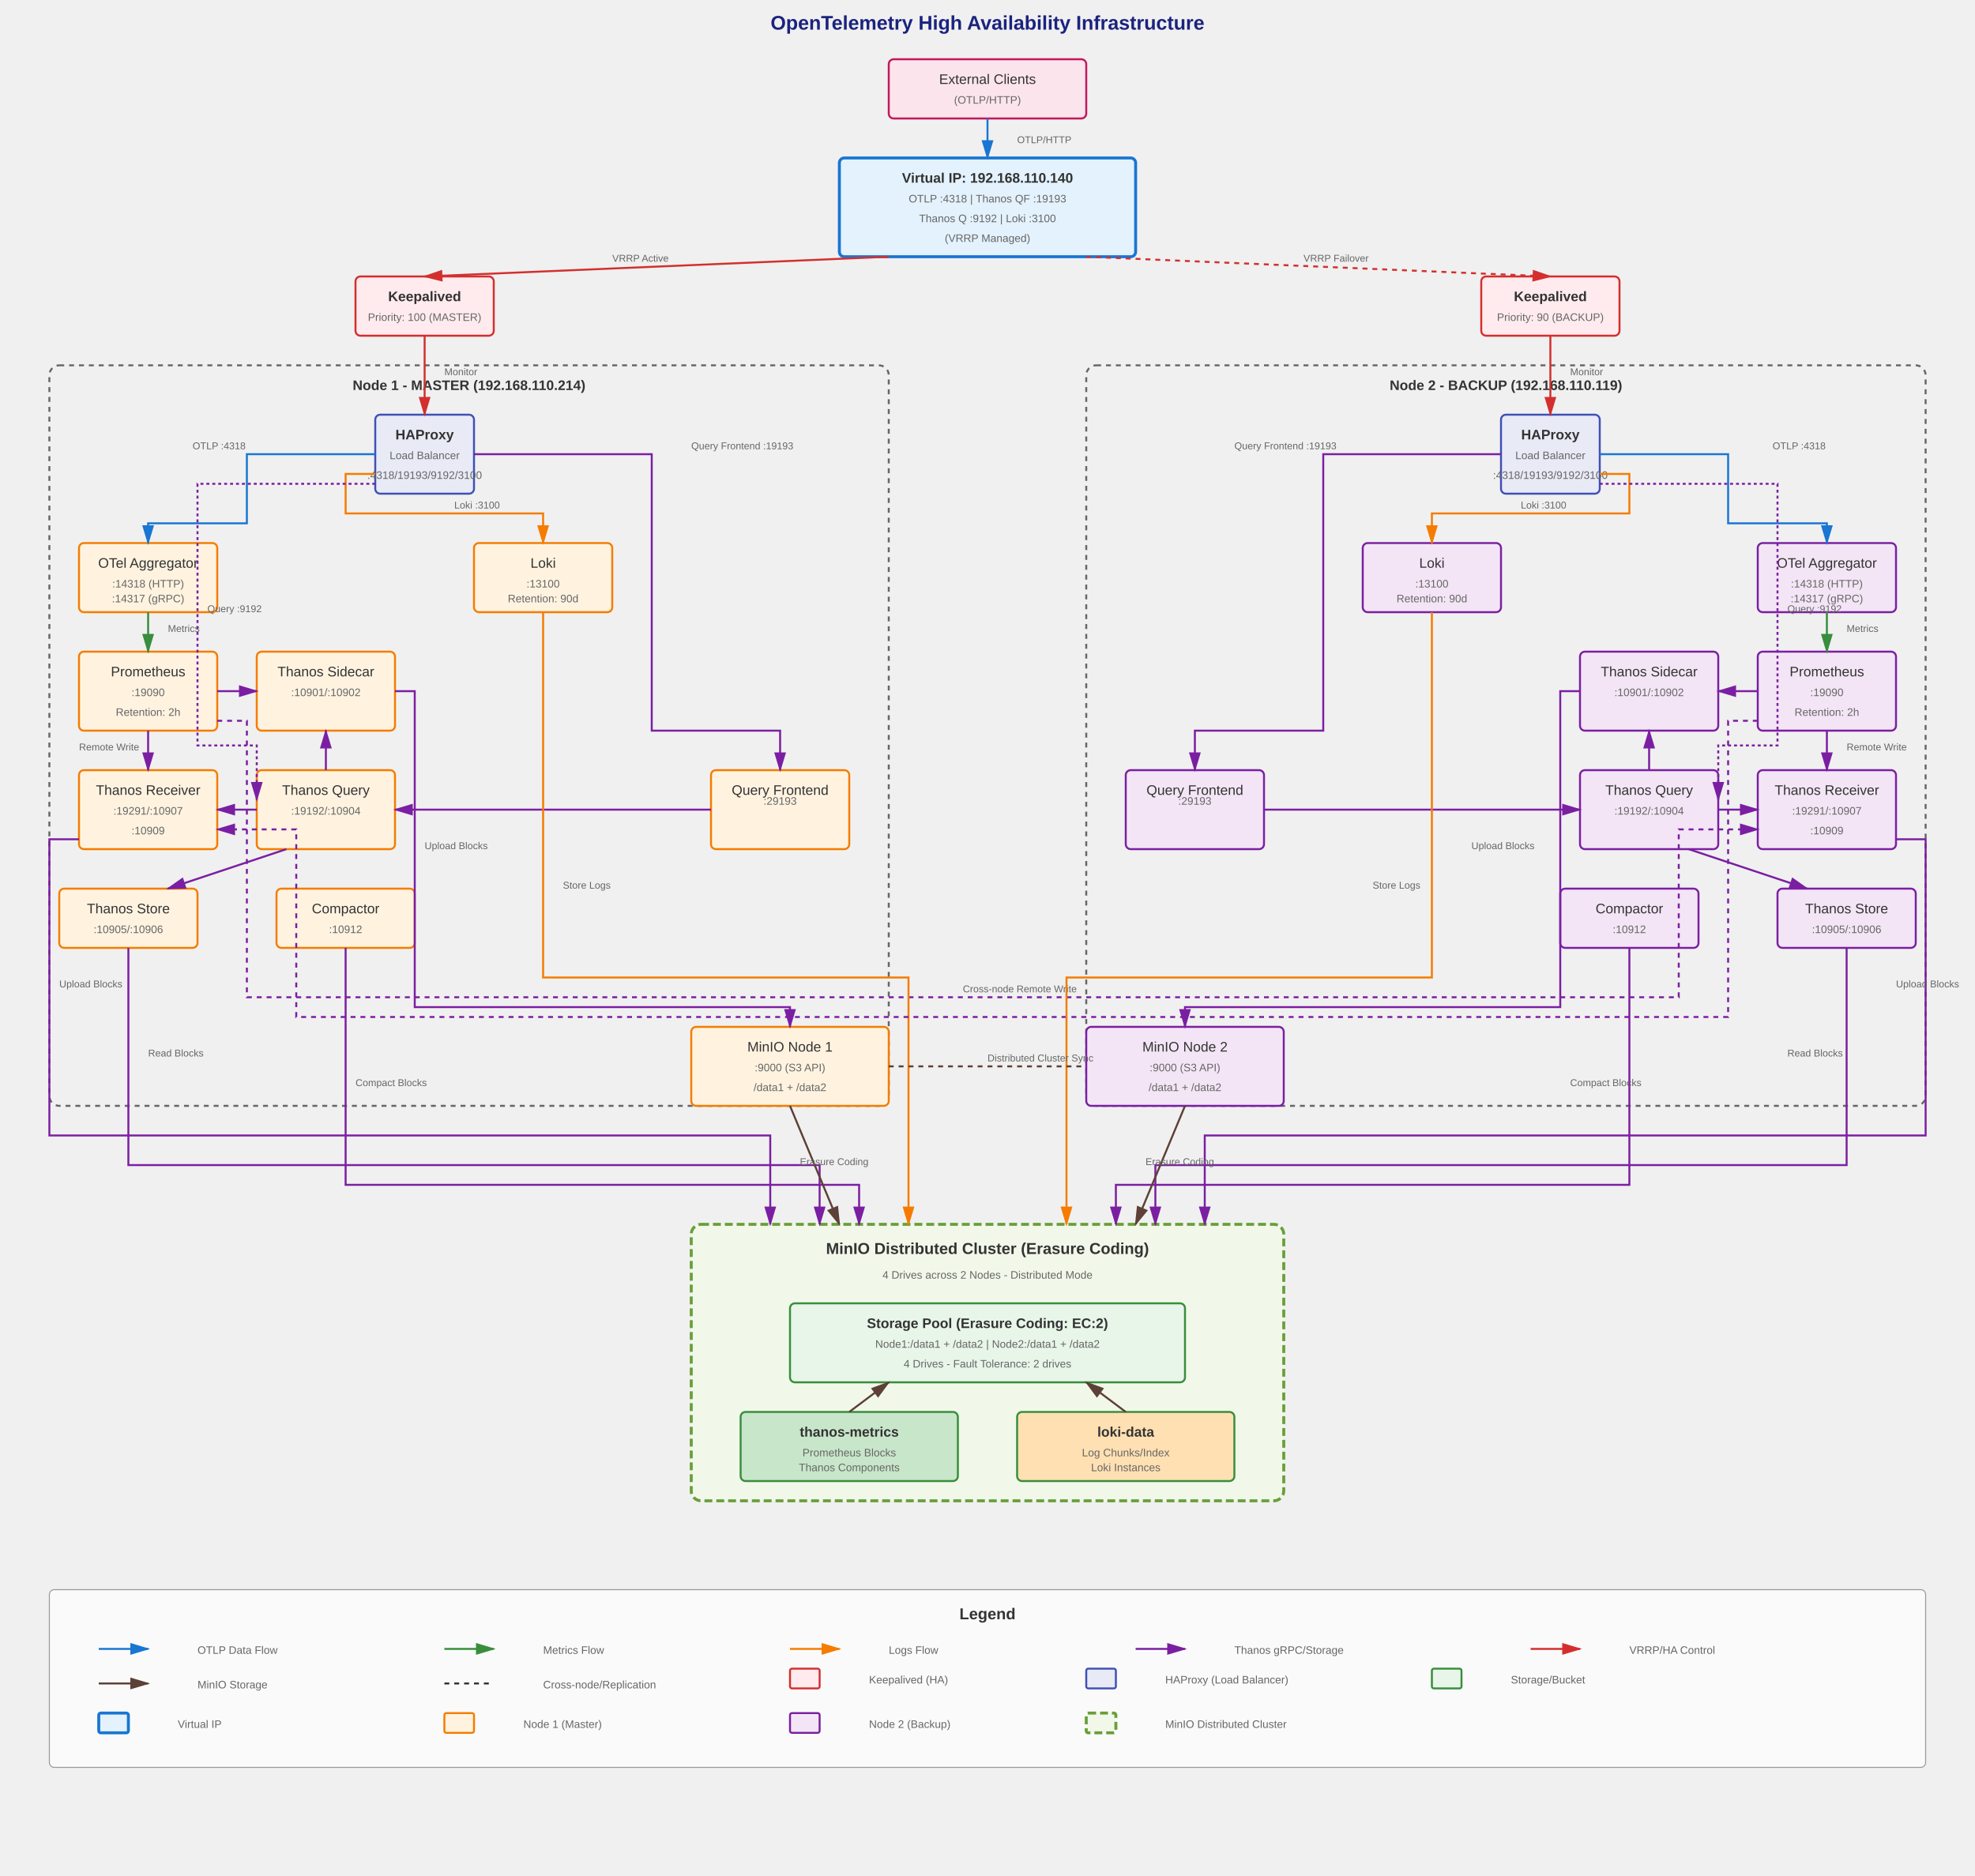
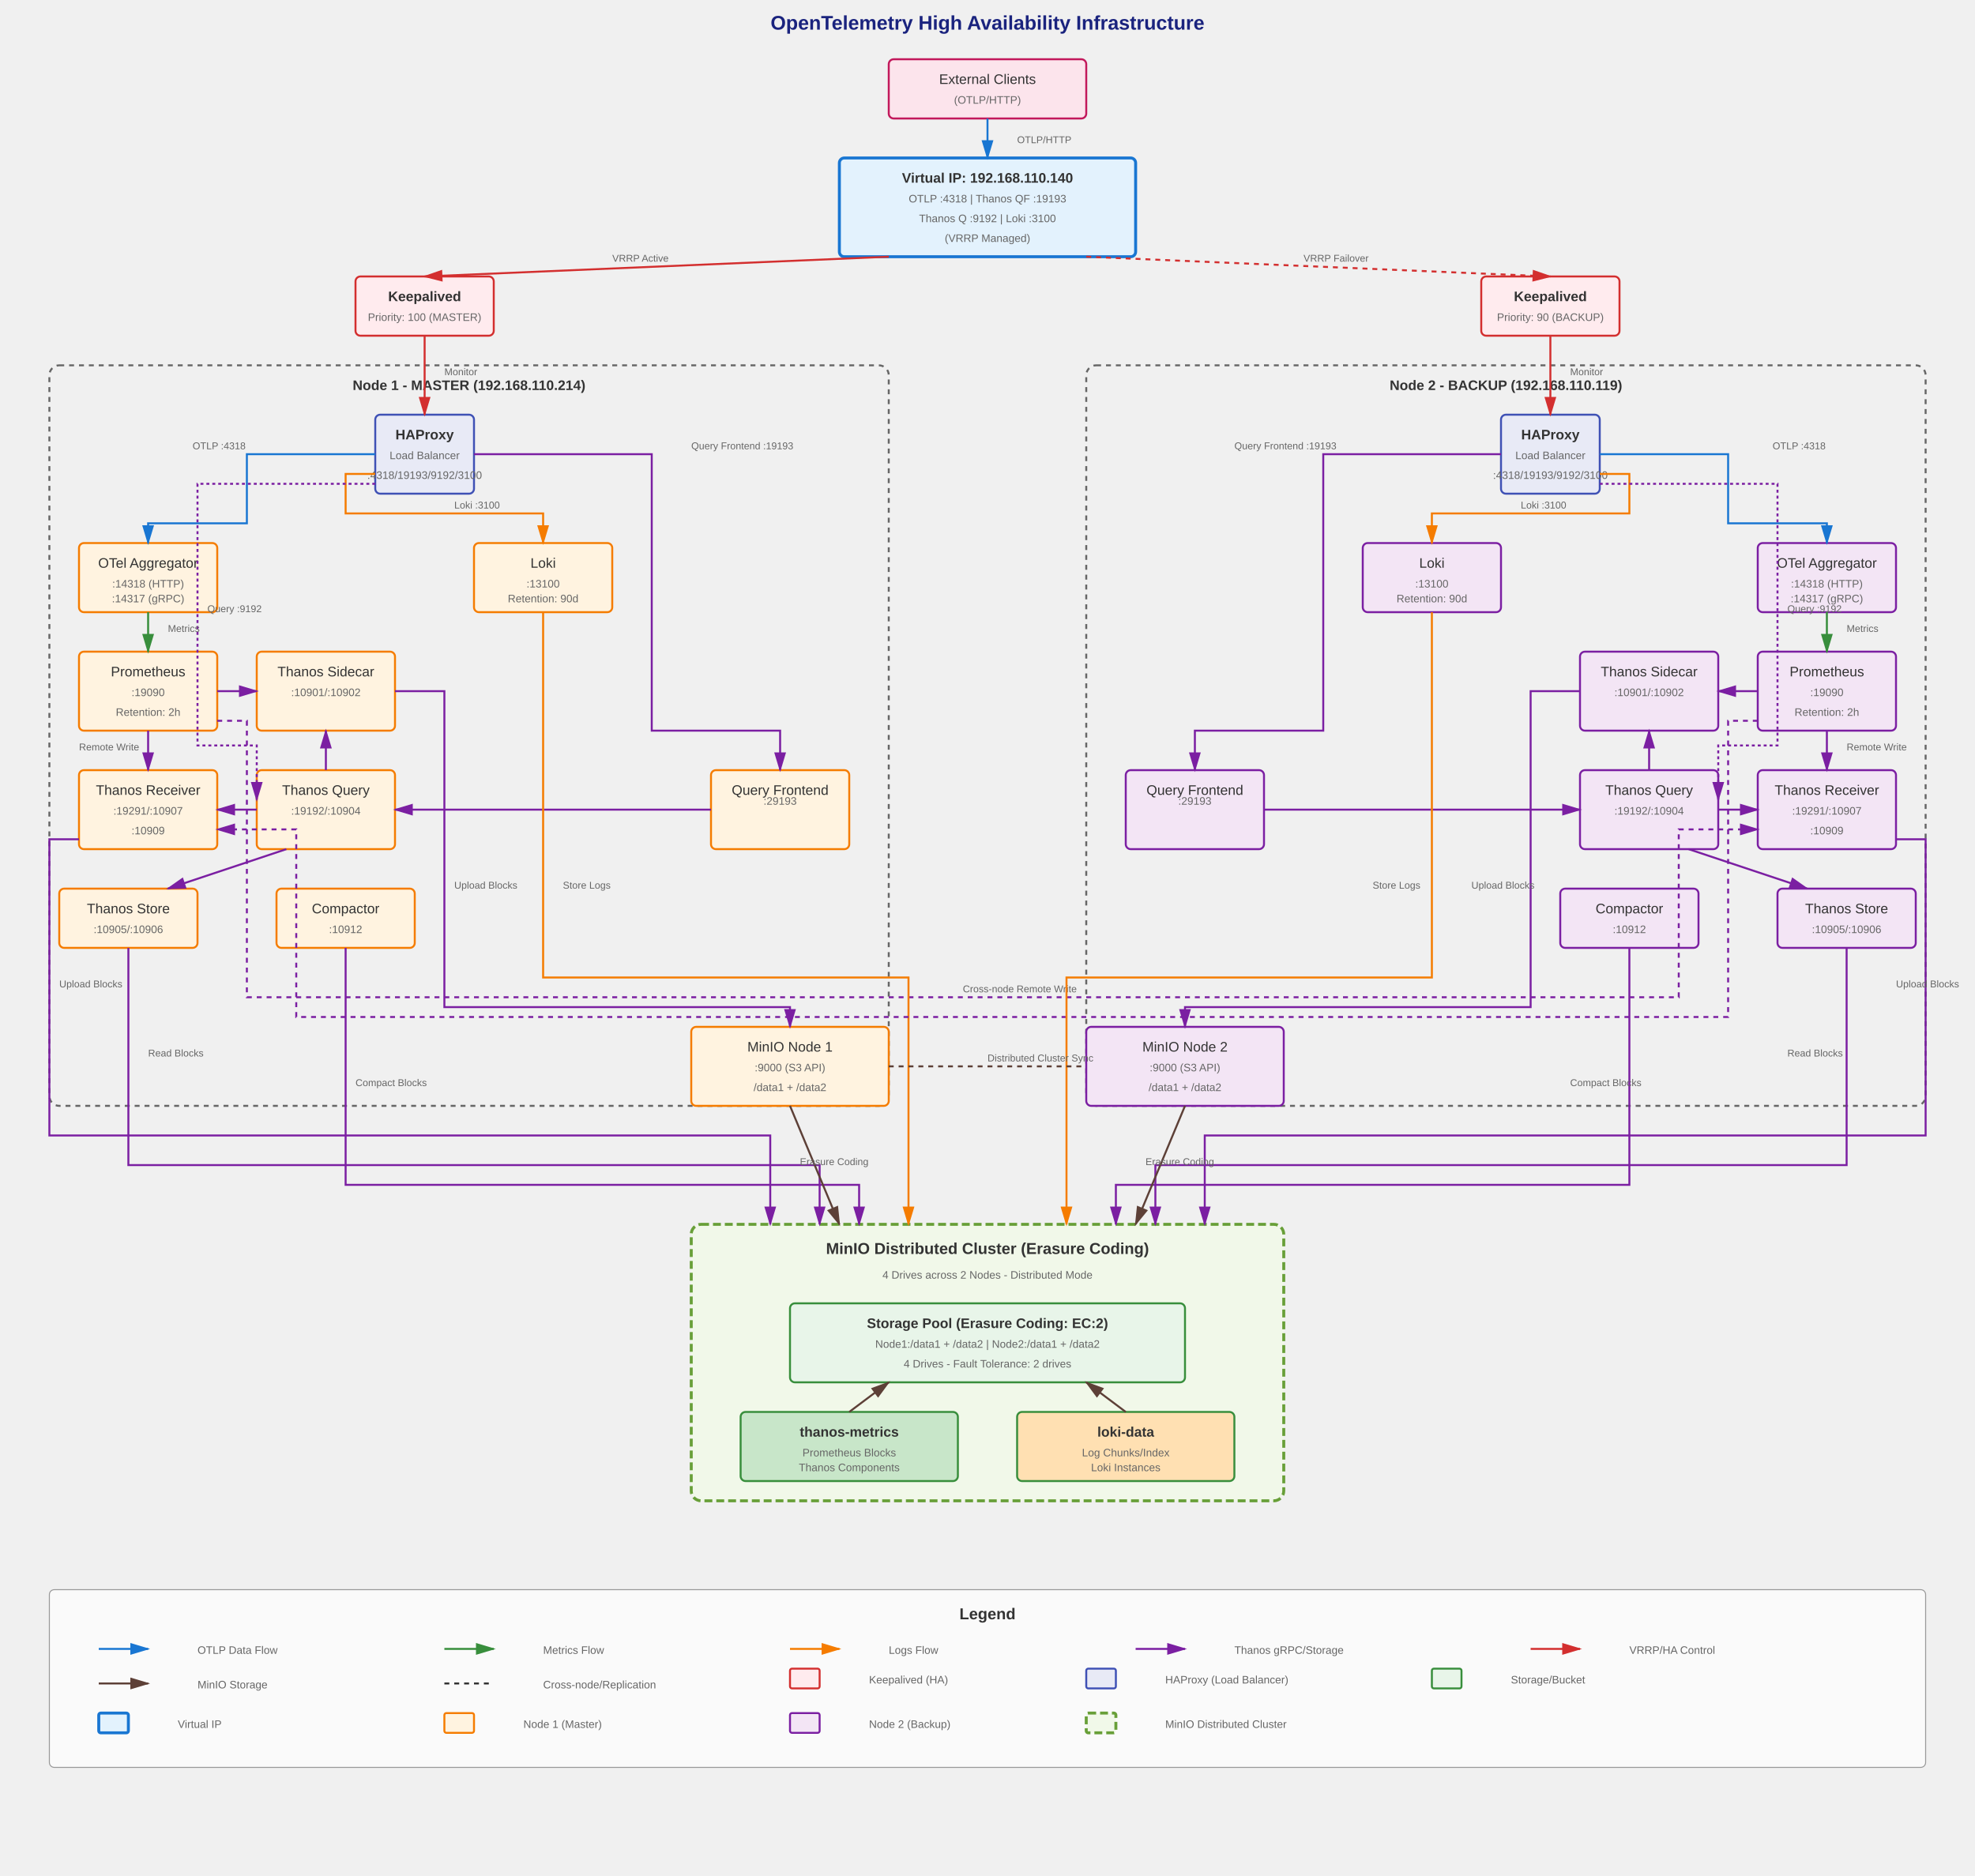
<svg xmlns="http://www.w3.org/2000/svg" viewBox="0 0 2000 1900" width="2000" height="1900">
  <defs>
    <style>
      .box { fill: #ffffff; stroke: #333; stroke-width: 2; }
      .cluster { fill: #f0f0f0; stroke: #666; stroke-width: 2; stroke-dasharray: 5,5; }
      .vip-box { fill: #e3f2fd; stroke: #1976d2; stroke-width: 3; }
      .master-box { fill: #fff3e0; stroke: #f57c00; stroke-width: 2; }
      .backup-box { fill: #f3e5f5; stroke: #7b1fa2; stroke-width: 2; }
      .storage-box { fill: #e8f5e9; stroke: #388e3c; stroke-width: 2; }
      .client-box { fill: #fce4ec; stroke: #c2185b; stroke-width: 2; }
      .keepalived-box { fill: #ffebee; stroke: #d32f2f; stroke-width: 2; }
      .haproxy-box { fill: #e8eaf6; stroke: #3f51b5; stroke-width: 2; }
      .minio-cluster { fill: #f1f8e9; stroke: #689f38; stroke-width: 3; stroke-dasharray: 8,4; }
      .text { font-family: Arial, sans-serif; font-size: 14px; fill: #333; text-anchor: middle; }
      .text-small { font-family: Arial, sans-serif; font-size: 11px; fill: #666; text-anchor: middle; }
      .title { font-family: Arial, sans-serif; font-size: 20px; font-weight: bold; fill: #1a237e; text-anchor: middle; }
      .label { font-family: Arial, sans-serif; font-size: 10px; fill: #666; }
      .line { stroke: #333; stroke-width: 2; fill: none; }
      .line-blue { stroke: #1976d2; stroke-width: 2; fill: none; }
      .line-orange { stroke: #f57c00; stroke-width: 2; fill: none; }
      .line-green { stroke: #388e3c; stroke-width: 2; fill: none; }
      .line-purple { stroke: #7b1fa2; stroke-width: 2; fill: none; }
      .line-brown { stroke: #5d4037; stroke-width: 2; fill: none; }
      .line-red { stroke: #d32f2f; stroke-width: 2; fill: none; }
      .arrow { stroke: #333; stroke-width: 2; fill: #333; }
    </style>
    <marker id="arrowhead" markerWidth="10" markerHeight="10" refX="9" refY="3" orient="auto">
      <polygon points="0 0, 10 3, 0 6" fill="#333" />
    </marker>
    <marker id="arrowhead-blue" markerWidth="10" markerHeight="10" refX="9" refY="3" orient="auto">
      <polygon points="0 0, 10 3, 0 6" fill="#1976d2" />
    </marker>
    <marker id="arrowhead-orange" markerWidth="10" markerHeight="10" refX="9" refY="3" orient="auto">
      <polygon points="0 0, 10 3, 0 6" fill="#f57c00" />
    </marker>
    <marker id="arrowhead-green" markerWidth="10" markerHeight="10" refX="9" refY="3" orient="auto">
      <polygon points="0 0, 10 3, 0 6" fill="#388e3c" />
    </marker>
    <marker id="arrowhead-purple" markerWidth="10" markerHeight="10" refX="9" refY="3" orient="auto">
      <polygon points="0 0, 10 3, 0 6" fill="#7b1fa2" />
    </marker>
    <marker id="arrowhead-red" markerWidth="10" markerHeight="10" refX="9" refY="3" orient="auto">
      <polygon points="0 0, 10 3, 0 6" fill="#d32f2f" />
    </marker>
    <marker id="arrowhead-brown" markerWidth="10" markerHeight="10" refX="9" refY="3" orient="auto">
      <polygon points="0 0, 10 3, 0 6" fill="#5d4037" />
    </marker>
  </defs>
  <text x="1000" y="30" class="title">OpenTelemetry High Availability Infrastructure</text>
  <rect x="900" y="60" width="200" height="60" class="client-box" rx="5" />
  <text x="1000" y="85" class="text">External Clients</text>
  <text x="1000" y="105" class="text-small">(OTLP/HTTP)</text>
  <rect x="850" y="160" width="300" height="100" class="vip-box" rx="5" />
  <text x="1000" y="185" class="text" style="font-weight: bold;">Virtual IP: 192.168.110.140</text>
  <text x="1000" y="205" class="text-small">OTLP :4318 | Thanos QF :19193</text>
  <text x="1000" y="225" class="text-small">Thanos Q :9192 | Loki :3100</text>
  <text x="1000" y="245" class="text-small">(VRRP Managed)</text>
  <rect x="360" y="280" width="140" height="60" class="keepalived-box" rx="5" />
  <text x="430" y="305" class="text" style="font-weight: bold;">Keepalived</text>
  <text x="430" y="325" class="text-small">Priority: 100 (MASTER)</text>
  <rect x="1500" y="280" width="140" height="60" class="keepalived-box" rx="5" />
  <text x="1570" y="305" class="text" style="font-weight: bold;">Keepalived</text>
  <text x="1570" y="325" class="text-small">Priority: 90 (BACKUP)</text>
  <rect x="50" y="370" width="850" height="750" class="cluster" rx="10" />
  <text x="475" y="395" class="text" style="font-weight: bold;">Node 1 - MASTER (192.168.110.214)</text>
  <rect x="380" y="420" width="100" height="80" class="haproxy-box" rx="5" />
  <text x="430" y="445" class="text" style="font-weight: bold;">HAProxy</text>
  <text x="430" y="465" class="text-small">Load Balancer</text>
  <text x="430" y="485" class="text-small">:4318/19193/9192/3100</text>
  <rect x="80" y="550" width="140" height="70" class="master-box" rx="5" />
  <text x="150" y="575" class="text">OTel Aggregator</text>
  <text x="150" y="595" class="text-small">:14318 (HTTP)</text>
  <text x="150" y="610" class="text-small">:14317 (gRPC)</text>
  <rect x="80" y="660" width="140" height="80" class="master-box" rx="5" />
  <text x="150" y="685" class="text">Prometheus</text>
  <text x="150" y="705" class="text-small">:19090</text>
  <text x="150" y="725" class="text-small">Retention: 2h</text>
  <rect x="260" y="660" width="140" height="80" class="master-box" rx="5" />
  <text x="330" y="685" class="text">Thanos Sidecar</text>
  <text x="330" y="705" class="text-small">:10901/:10902</text>
  <rect x="80" y="780" width="140" height="80" class="master-box" rx="5" />
  <text x="150" y="805" class="text">Thanos Receiver</text>
  <text x="150" y="825" class="text-small">:19291/:10907</text>
  <text x="150" y="845" class="text-small">:10909</text>
  <rect x="260" y="780" width="140" height="80" class="master-box" rx="5" />
  <text x="330" y="805" class="text">Thanos Query</text>
  <text x="330" y="825" class="text-small">:19192/:10904</text>
  <rect x="720" y="780" width="140" height="80" class="master-box" rx="5" />
  <text x="790" y="805" class="text">Query Frontend</text>
  <text x="790" y="815" class="text-small">:29193</text>
  <rect x="60" y="900" width="140" height="60" class="master-box" rx="5" />
  <text x="130" y="925" class="text">Thanos Store</text>
  <text x="130" y="945" class="text-small">:10905/:10906</text>
  <rect x="280" y="900" width="140" height="60" class="master-box" rx="5" />
  <text x="350" y="925" class="text">Compactor</text>
  <text x="350" y="945" class="text-small">:10912</text>
  <rect x="480" y="550" width="140" height="70" class="master-box" rx="5" />
  <text x="550" y="575" class="text">Loki</text>
  <text x="550" y="595" class="text-small">:13100</text>
  <text x="550" y="610" class="text-small">Retention: 90d</text>
  <rect x="700" y="1040" width="200" height="80" class="master-box" rx="5" />
  <text x="800" y="1065" class="text">MinIO Node 1</text>
  <text x="800" y="1085" class="text-small">:9000 (S3 API)</text>
  <text x="800" y="1105" class="text-small">/data1 + /data2</text>
  <rect x="1100" y="370" width="850" height="750" class="cluster" rx="10" />
  <text x="1525" y="395" class="text" style="font-weight: bold;">Node 2 - BACKUP (192.168.110.119)</text>
  <rect x="1520" y="420" width="100" height="80" class="haproxy-box" rx="5" />
  <text x="1570" y="445" class="text" style="font-weight: bold;">HAProxy</text>
  <text x="1570" y="465" class="text-small">Load Balancer</text>
  <text x="1570" y="485" class="text-small">:4318/19193/9192/3100</text>
  <rect x="1780" y="550" width="140" height="70" class="backup-box" rx="5" />
  <text x="1850" y="575" class="text">OTel Aggregator</text>
  <text x="1850" y="595" class="text-small">:14318 (HTTP)</text>
  <text x="1850" y="610" class="text-small">:14317 (gRPC)</text>
  <rect x="1780" y="660" width="140" height="80" class="backup-box" rx="5" />
  <text x="1850" y="685" class="text">Prometheus</text>
  <text x="1850" y="705" class="text-small">:19090</text>
  <text x="1850" y="725" class="text-small">Retention: 2h</text>
  <rect x="1600" y="660" width="140" height="80" class="backup-box" rx="5" />
  <text x="1670" y="685" class="text">Thanos Sidecar</text>
  <text x="1670" y="705" class="text-small">:10901/:10902</text>
  <rect x="1780" y="780" width="140" height="80" class="backup-box" rx="5" />
  <text x="1850" y="805" class="text">Thanos Receiver</text>
  <text x="1850" y="825" class="text-small">:19291/:10907</text>
  <text x="1850" y="845" class="text-small">:10909</text>
  <rect x="1600" y="780" width="140" height="80" class="backup-box" rx="5" />
  <text x="1670" y="805" class="text">Thanos Query</text>
  <text x="1670" y="825" class="text-small">:19192/:10904</text>
  <rect x="1140" y="780" width="140" height="80" class="backup-box" rx="5" />
  <text x="1210" y="805" class="text">Query Frontend</text>
  <text x="1210" y="815" class="text-small">:29193</text>
  <rect x="1800" y="900" width="140" height="60" class="backup-box" rx="5" />
  <text x="1870" y="925" class="text">Thanos Store</text>
  <text x="1870" y="945" class="text-small">:10905/:10906</text>
  <rect x="1580" y="900" width="140" height="60" class="backup-box" rx="5" />
  <text x="1650" y="925" class="text">Compactor</text>
  <text x="1650" y="945" class="text-small">:10912</text>
  <rect x="1380" y="550" width="140" height="70" class="backup-box" rx="5" />
  <text x="1450" y="575" class="text">Loki</text>
  <text x="1450" y="595" class="text-small">:13100</text>
  <text x="1450" y="610" class="text-small">Retention: 90d</text>
  <rect x="1100" y="1040" width="200" height="80" class="backup-box" rx="5" />
  <text x="1200" y="1065" class="text">MinIO Node 2</text>
  <text x="1200" y="1085" class="text-small">:9000 (S3 API)</text>
  <text x="1200" y="1105" class="text-small">/data1 + /data2</text>
  <rect x="700" y="1240" width="600" height="280" class="minio-cluster" rx="10" />
  <text x="1000" y="1270" class="text" style="font-weight: bold; font-size: 16px;">MinIO Distributed Cluster (Erasure Coding)</text>
  <text x="1000" y="1295" class="text-small">4 Drives across 2 Nodes - Distributed Mode</text>
  <rect x="800" y="1320" width="400" height="80" class="storage-box" rx="5" />
  <text x="1000" y="1345" class="text" style="font-weight: bold;">Storage Pool (Erasure Coding: EC:2)</text>
  <text x="1000" y="1365" class="text-small">Node1:/data1 + /data2 | Node2:/data1 + /data2</text>
  <text x="1000" y="1385" class="text-small">4 Drives - Fault Tolerance: 2 drives</text>
  <rect x="750" y="1430" width="220" height="70" class="storage-box" rx="5" style="fill: #c8e6c9;" />
  <text x="860" y="1455" class="text" style="font-weight: bold;">thanos-metrics</text>
  <text x="860" y="1475" class="text-small">Prometheus Blocks</text>
  <text x="860" y="1490" class="text-small">Thanos Components</text>
  <rect x="1030" y="1430" width="220" height="70" class="storage-box" rx="5" style="fill: #ffe0b2;" />
  <text x="1140" y="1455" class="text" style="font-weight: bold;">loki-data</text>
  <text x="1140" y="1475" class="text-small">Log Chunks/Index</text>
  <text x="1140" y="1490" class="text-small">Loki Instances</text>
  <path d="M 1000,120 L 1000,160" class="line-blue" marker-end="url(#arrowhead-blue)" />
  <text x="1030" y="145" class="label" fill="#1976d2">OTLP/HTTP</text>
  <path d="M 900,260 L 430,280" class="line-red" marker-end="url(#arrowhead-red)" />
  <text x="620" y="265" class="label" fill="#d32f2f">VRRP Active</text>
  <path d="M 1100,260 L 1570,280" class="line-red" style="stroke-dasharray: 5,5" marker-end="url(#arrowhead-red)" />
  <text x="1320" y="265" class="label" fill="#d32f2f">VRRP Failover</text>
  <path d="M 430,340 L 430,420" class="line-red" marker-end="url(#arrowhead-red)" />
  <text x="450" y="380" class="label" fill="#d32f2f">Monitor</text>
  <path d="M 380,460 L 250,460 L 250,530 L 150,530 L 150,550" class="line-blue" marker-end="url(#arrowhead-blue)" />
  <text x="195" y="455" class="label" fill="#1976d2">OTLP :4318</text>
  <path d="M 380,480 L 350,480 L 350,520 L 550,520 L 550,550" class="line-orange" marker-end="url(#arrowhead-orange)" />
  <text x="460" y="515" class="label" fill="#f57c00">Loki :3100</text>
  <path d="M 480,460 L 660,460 L 660,740 L 790,740 L 790,780" class="line-purple" marker-end="url(#arrowhead-purple)" />
  <text x="700" y="455" class="label" fill="#7b1fa2">Query Frontend :19193</text>
  <path d="M 380,490 L 200,490 L 200,755 L 260,755 L 260,810" class="line-purple" style="stroke-dasharray: 3,3" marker-end="url(#arrowhead-purple)" />
  <text x="210" y="620" class="label" fill="#7b1fa2">Query :9192</text>
  <path d="M 150,620 L 150,660" class="line-green" marker-end="url(#arrowhead-green)" />
  <text x="170" y="640" class="label" fill="#388e3c">Metrics</text>
  <path d="M 220,700 L 260,700" class="line-purple" marker-end="url(#arrowhead-purple)" />
  <path d="M 150,740 L 150,780" class="line-purple" marker-end="url(#arrowhead-purple)" />
  <text x="80" y="760" class="label" fill="#7b1fa2">Remote Write</text>
  <path d="M 220,730 L 250,730 L 250,1010 L 1700,1010 L 1700,840 L 1780,840" class="line-purple" style="stroke-dasharray: 5,5" marker-end="url(#arrowhead-purple)" />
  <text x="975" y="1005" class="label" fill="#7b1fa2">Cross-node Remote Write</text>
  <path d="M 720,820 L 400,820" class="line-purple" marker-end="url(#arrowhead-purple)" />
  <path d="M 330,780 L 330,740" class="line-purple" marker-end="url(#arrowhead-purple)" />
  <path d="M 260,820 L 220,820" class="line-purple" marker-end="url(#arrowhead-purple)" />
  <path d="M 290,860 L 170,900" class="line-purple" marker-end="url(#arrowhead-purple)" />
-   <path d="M 400,700 L 420,700 L 420,1020 L 800,1020 L 800,1040" class="line-purple" marker-end="url(#arrowhead-purple)" />
-   <text x="430" y="860" class="label" fill="#7b1fa2">Upload Blocks</text>
+   <path d="M 400,700 L 450,700 L 450,1020 L 800,1020 L 800,1040" class="line-purple" marker-end="url(#arrowhead-purple)" />
+   <text x="460" y="900" class="label" fill="#7b1fa2">Upload Blocks</text>
  <path d="M 130,960 L 130,1180 L 830,1180 L 830,1240" class="line-purple" marker-end="url(#arrowhead-purple)" />
  <text x="150" y="1070" class="label" fill="#7b1fa2">Read Blocks</text>
  <path d="M 80,850 L 50,850 L 50,1150 L 780,1150 L 780,1240" class="line-purple" marker-end="url(#arrowhead-purple)" />
  <text x="60" y="1000" class="label" fill="#7b1fa2">Upload Blocks</text>
  <path d="M 350,960 L 350,1200 L 870,1200 L 870,1240" class="line-purple" marker-end="url(#arrowhead-purple)" />
  <text x="360" y="1100" class="label" fill="#7b1fa2">Compact Blocks</text>
  <path d="M 550,620 L 550,990 L 920,990 L 920,1240" class="line-orange" marker-end="url(#arrowhead-orange)" />
  <text x="570" y="900" class="label" fill="#f57c00">Store Logs</text>
  <path d="M 800,1120 L 850,1240" class="line-brown" marker-end="url(#arrowhead-brown)" />
  <text x="810" y="1180" class="label" fill="#5d4037">Erasure Coding</text>
  <path d="M 1570,340 L 1570,420" class="line-red" marker-end="url(#arrowhead-red)" />
  <text x="1590" y="380" class="label" fill="#d32f2f">Monitor</text>
  <path d="M 1620,460 L 1750,460 L 1750,530 L 1850,530 L 1850,550" class="line-blue" marker-end="url(#arrowhead-blue)" />
  <text x="1795" y="455" class="label" fill="#1976d2">OTLP :4318</text>
  <path d="M 1620,480 L 1650,480 L 1650,520 L 1450,520 L 1450,550" class="line-orange" marker-end="url(#arrowhead-orange)" />
  <text x="1540" y="515" class="label" fill="#f57c00">Loki :3100</text>
  <path d="M 1520,460 L 1340,460 L 1340,740 L 1210,740 L 1210,780" class="line-purple" marker-end="url(#arrowhead-purple)" />
  <text x="1250" y="455" class="label" fill="#7b1fa2">Query Frontend :19193</text>
  <path d="M 1620,490 L 1800,490 L 1800,755 L 1740,755 L 1740,810" class="line-purple" style="stroke-dasharray: 3,3" marker-end="url(#arrowhead-purple)" />
  <text x="1810" y="620" class="label" fill="#7b1fa2">Query :9192</text>
  <path d="M 1850,620 L 1850,660" class="line-green" marker-end="url(#arrowhead-green)" />
  <text x="1870" y="640" class="label" fill="#388e3c">Metrics</text>
  <path d="M 1780,700 L 1740,700" class="line-purple" marker-end="url(#arrowhead-purple)" />
  <path d="M 1850,740 L 1850,780" class="line-purple" marker-end="url(#arrowhead-purple)" />
  <text x="1870" y="760" class="label" fill="#7b1fa2">Remote Write</text>
  <path d="M 1780,730 L 1750,730 L 1750,1030 L 300,1030 L 300,840 L 220,840" class="line-purple" style="stroke-dasharray: 5,5" marker-end="url(#arrowhead-purple)" />
  <path d="M 1280,820 L 1600,820" class="line-purple" marker-end="url(#arrowhead-purple)" />
  <path d="M 1670,780 L 1670,740" class="line-purple" marker-end="url(#arrowhead-purple)" />
  <path d="M 1740,820 L 1780,820" class="line-purple" marker-end="url(#arrowhead-purple)" />
  <path d="M 1710,860 L 1830,900" class="line-purple" marker-end="url(#arrowhead-purple)" />
-   <path d="M 1600,700 L 1580,700 L 1580,1020 L 1200,1020 L 1200,1040" class="line-purple" marker-end="url(#arrowhead-purple)" />
-   <text x="1490" y="860" class="label" fill="#7b1fa2">Upload Blocks</text>
+   <path d="M 1600,700 L 1550,700 L 1550,1020 L 1200,1020 L 1200,1040" class="line-purple" marker-end="url(#arrowhead-purple)" />
+   <text x="1490" y="900" class="label" fill="#7b1fa2">Upload Blocks</text>
  <path d="M 1870,960 L 1870,1180 L 1170,1180 L 1170,1240" class="line-purple" marker-end="url(#arrowhead-purple)" />
  <text x="1810" y="1070" class="label" fill="#7b1fa2">Read Blocks</text>
  <path d="M 1920,850 L 1950,850 L 1950,1150 L 1220,1150 L 1220,1240" class="line-purple" marker-end="url(#arrowhead-purple)" />
  <text x="1920" y="1000" class="label" fill="#7b1fa2">Upload Blocks</text>
  <path d="M 1650,960 L 1650,1200 L 1130,1200 L 1130,1240" class="line-purple" marker-end="url(#arrowhead-purple)" />
  <text x="1590" y="1100" class="label" fill="#7b1fa2">Compact Blocks</text>
  <path d="M 1450,620 L 1450,990 L 1080,990 L 1080,1240" class="line-orange" marker-end="url(#arrowhead-orange)" />
  <text x="1390" y="900" class="label" fill="#f57c00">Store Logs</text>
  <path d="M 1200,1120 L 1150,1240" class="line-brown" marker-end="url(#arrowhead-brown)" />
  <text x="1160" y="1180" class="label" fill="#5d4037">Erasure Coding</text>
  <line x1="900" y1="1080" x2="1100" y2="1080" class="line-brown" style="stroke-dasharray: 5,5" />
  <text x="1000" y="1075" class="label" fill="#5d4037">Distributed Cluster Sync</text>
  <path d="M 860,1430 L 900,1400" class="line-brown" marker-end="url(#arrowhead-brown)" />
  <path d="M 1140,1430 L 1100,1400" class="line-brown" marker-end="url(#arrowhead-brown)" />
  <rect x="50" y="1610" width="1900" height="180" fill="#fafafa" stroke="#999" stroke-width="1" rx="5" />
  <text x="1000" y="1640" class="text" style="font-weight: bold; font-size: 16px;">Legend</text>
  <line x1="100" y1="1670" x2="150" y2="1670" class="line-blue" marker-end="url(#arrowhead-blue)" />
  <text x="200" y="1675" class="text-small" style="text-anchor: start;">OTLP Data Flow</text>
  <line x1="450" y1="1670" x2="500" y2="1670" class="line-green" marker-end="url(#arrowhead-green)" />
  <text x="550" y="1675" class="text-small" style="text-anchor: start;">Metrics Flow</text>
  <line x1="800" y1="1670" x2="850" y2="1670" class="line-orange" marker-end="url(#arrowhead-orange)" />
  <text x="900" y="1675" class="text-small" style="text-anchor: start;">Logs Flow</text>
  <line x1="1150" y1="1670" x2="1200" y2="1670" class="line-purple" marker-end="url(#arrowhead-purple)" />
  <text x="1250" y="1675" class="text-small" style="text-anchor: start;">Thanos gRPC/Storage</text>
  <line x1="1550" y1="1670" x2="1600" y2="1670" class="line-red" marker-end="url(#arrowhead-red)" />
  <text x="1650" y="1675" class="text-small" style="text-anchor: start;">VRRP/HA Control</text>
  <line x1="100" y1="1705" x2="150" y2="1705" class="line-brown" marker-end="url(#arrowhead-brown)" />
  <text x="200" y="1710" class="text-small" style="text-anchor: start;">MinIO Storage</text>
  <line x1="450" y1="1705" x2="500" y2="1705" class="line" style="stroke-dasharray: 5,5" />
  <text x="550" y="1710" class="text-small" style="text-anchor: start;">Cross-node/Replication</text>
  <rect x="800" y="1690" width="30" height="20" class="keepalived-box" rx="2" />
  <text x="880" y="1705" class="text-small" style="text-anchor: start;">Keepalived (HA)</text>
  <rect x="1100" y="1690" width="30" height="20" class="haproxy-box" rx="2" />
  <text x="1180" y="1705" class="text-small" style="text-anchor: start;">HAProxy (Load Balancer)</text>
  <rect x="1450" y="1690" width="30" height="20" class="storage-box" rx="2" />
  <text x="1530" y="1705" class="text-small" style="text-anchor: start;">Storage/Bucket</text>
  <rect x="100" y="1735" width="30" height="20" class="vip-box" rx="2" />
  <text x="180" y="1750" class="text-small" style="text-anchor: start;">Virtual IP</text>
  <rect x="450" y="1735" width="30" height="20" class="master-box" rx="2" />
  <text x="530" y="1750" class="text-small" style="text-anchor: start;">Node 1 (Master)</text>
  <rect x="800" y="1735" width="30" height="20" class="backup-box" rx="2" />
  <text x="880" y="1750" class="text-small" style="text-anchor: start;">Node 2 (Backup)</text>
  <rect x="1100" y="1735" width="30" height="20" class="minio-cluster" rx="2" />
  <text x="1180" y="1750" class="text-small" style="text-anchor: start;">MinIO Distributed Cluster</text>
</svg>
